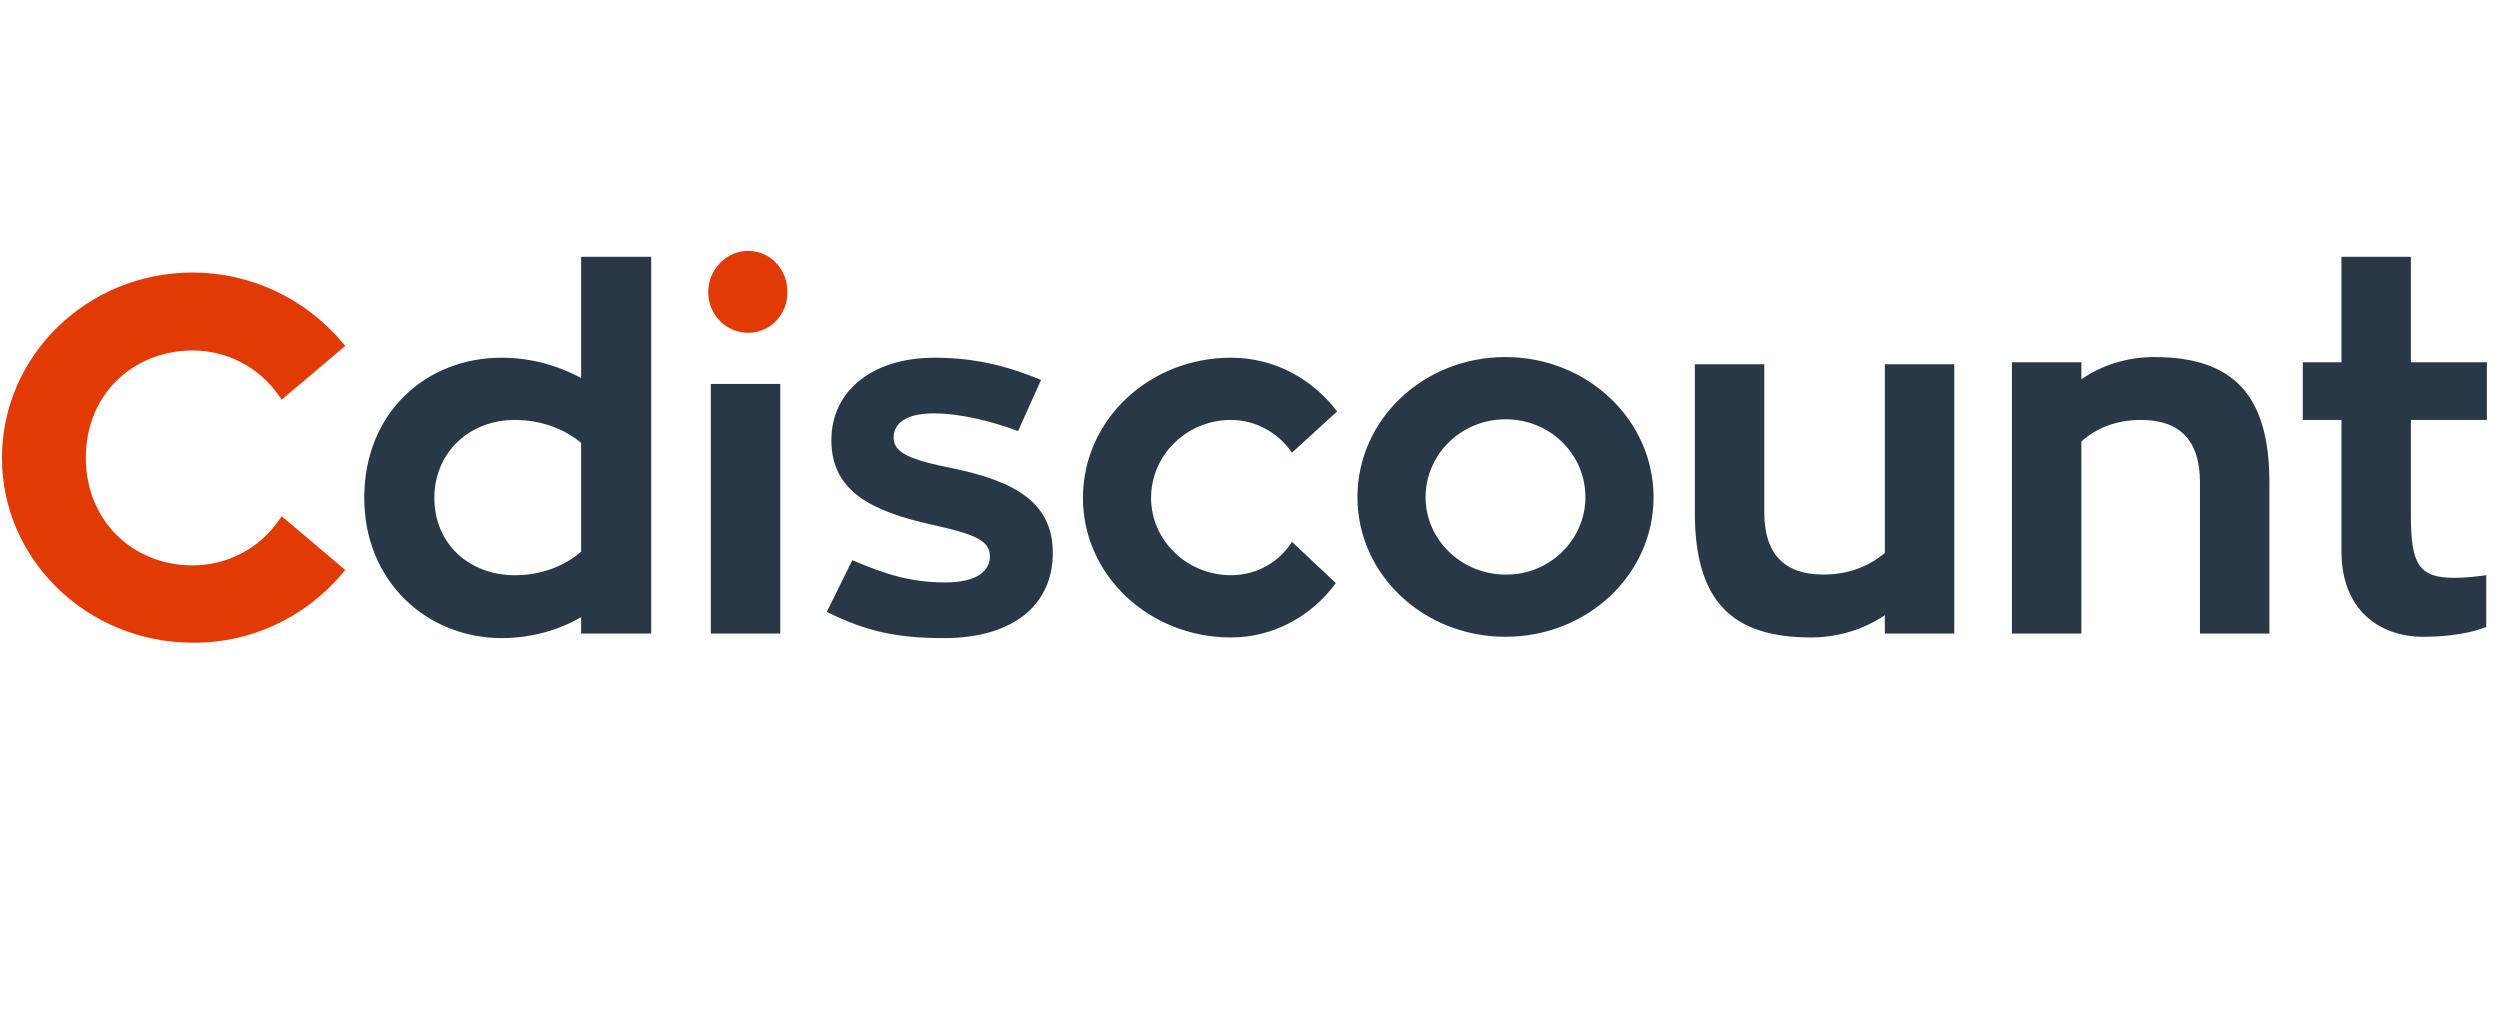
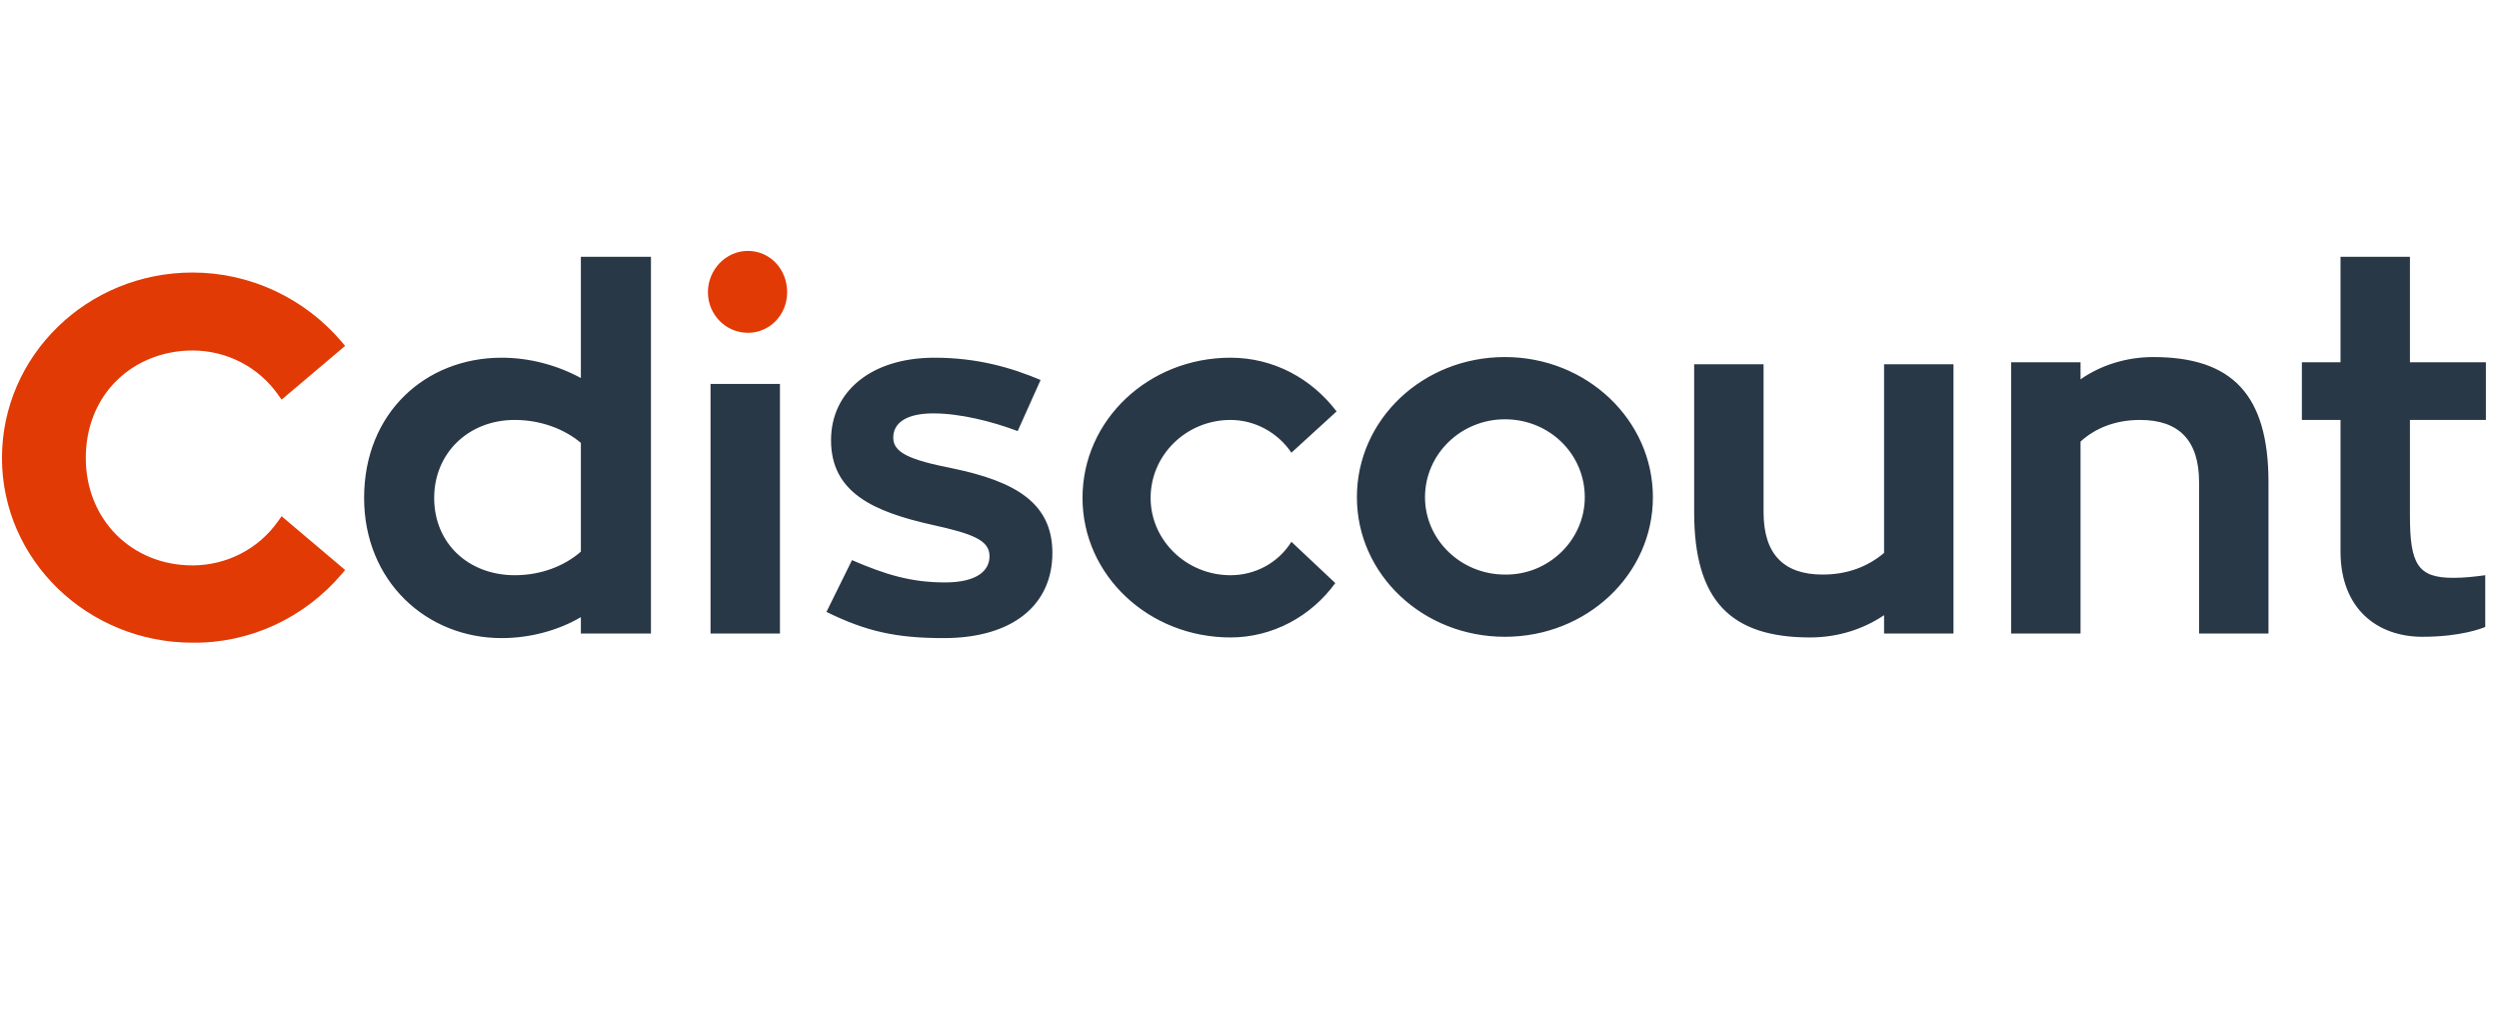
- <svg xmlns="http://www.w3.org/2000/svg" id="Layer_1" viewBox="0 0 381.6 158">
+ <svg xmlns="http://www.w3.org/2000/svg" id="Layer_1" viewBox="0 0 381.6 158" width="145">
  <style>.st0{fill:#e23a05}</style>
  <path class="st0" d="M42.5 79.5c-3 4.3-7.9 6.8-13.1 6.8-9.3 0-16.3-7-16.3-16.4 0-4.7 1.7-8.9 4.8-11.9 3-2.9 7.1-4.5 11.5-4.5 5.2 0 10.1 2.5 13.1 6.8l.5.7 9.7-8.2-.5-.6c-5.7-6.7-14-10.6-22.8-10.6C13.3 41.6.3 54.3.3 69.9c0 15.6 13.1 28.2 29.1 28.2 8.8.1 17.1-3.8 22.8-10.5l.5-.6-9.7-8.2-.5.7z" />
  <path d="M99.4 39.2v57.5H88.7v-2.5c-3.4 2-7.7 3.2-12.1 3.2-11.5 0-21-8.7-21-21.4 0-13 9.4-21.4 21-21.4 4.2 0 8.4 1.1 12.1 3.1V39.2h10.7zm-10.7 45V67.6c-2.5-2.1-6.1-3.5-10.1-3.5-7.1 0-12.3 5.1-12.3 11.9 0 7 5.3 11.8 12.3 11.8 4 0 7.6-1.4 10.1-3.6zm19.8-25.6h10.6v38.1h-10.6V58.6zm21.6 26.9c5.1 2.2 9 3.4 14.2 3.4 4.9 0 6.8-1.8 6.8-4 0-2.4-2.4-3.4-8.8-4.8-8.9-2-15.4-4.9-15.4-12.9 0-7.5 6.2-12.6 15.8-12.6 6.5 0 11.7 1.5 16.2 3.4l-3.5 7.8c-4-1.5-8.8-2.7-12.9-2.7-4 0-6.1 1.4-6.1 3.7 0 2.3 2.5 3.4 9.1 4.7 9.6 2 15.2 5.3 15.2 12.9 0 7.9-6 13-16.6 13-7.2 0-11.8-1-17.9-4l3.9-7.9zm73.8 3.5c-3.7 5.1-9.6 8.3-16 8.3-12.5 0-22.6-9.5-22.6-21.3 0-11.9 10.1-21.4 22.6-21.4 6.6 0 12.4 3.2 16.2 8.2l-6.9 6.3c-2.1-3.1-5.6-5-9.3-5-6.7 0-12.2 5.3-12.2 11.9 0 6.5 5.5 11.8 12.2 11.8 3.8 0 7.3-1.9 9.3-5.1l6.7 6.3zm48.5-13.1c0 11.8-10.1 21.3-22.6 21.3-12.5 0-22.6-9.5-22.6-21.3 0-11.9 10.1-21.4 22.6-21.4 12.5 0 22.6 9.6 22.6 21.4zm-10.4 0c0-6.6-5.4-11.9-12.2-11.9-6.7 0-12.2 5.3-12.2 11.9 0 6.5 5.5 11.8 12.2 11.8 6.7.1 12.2-5.3 12.2-11.8zm56.3-20.3v41.1h-10.6v-2.8c-3.1 2.1-7 3.4-11.3 3.4-12.1 0-17.7-5.6-17.7-19.1V55.6h10.6v22.6c0 6.4 3.1 9.5 9 9.5 3.8 0 6.9-1.2 9.4-3.3V55.6h10.6zm48.1 18v23.1h-10.6V73.6c0-6.4-3.1-9.5-9-9.5-3.7 0-6.8 1.2-9.1 3.3v29.3h-10.6V55.3h10.6v2.6c3-2.1 6.9-3.4 11.1-3.4 12 0 17.6 5.7 17.6 19.1zm21.6-9.5v14.6c0 7.4 1.2 9.5 6.6 9.5 1.8 0 3.4-.2 4.9-.4v7.9c-.5.2-3.7 1.5-9.6 1.5-6.9 0-12.5-4.3-12.5-13V64.1h-5.9v-8.8h5.9V39.2H368v16.1h11.6v8.8H368z" fill="#293847" />
  <path class="st0" d="M108.1 44.6c0-3.4 2.7-6.3 6.1-6.3s6 2.8 6 6.3-2.7 6.2-6 6.2c-3.4 0-6.1-2.8-6.1-6.2z" />
</svg>
